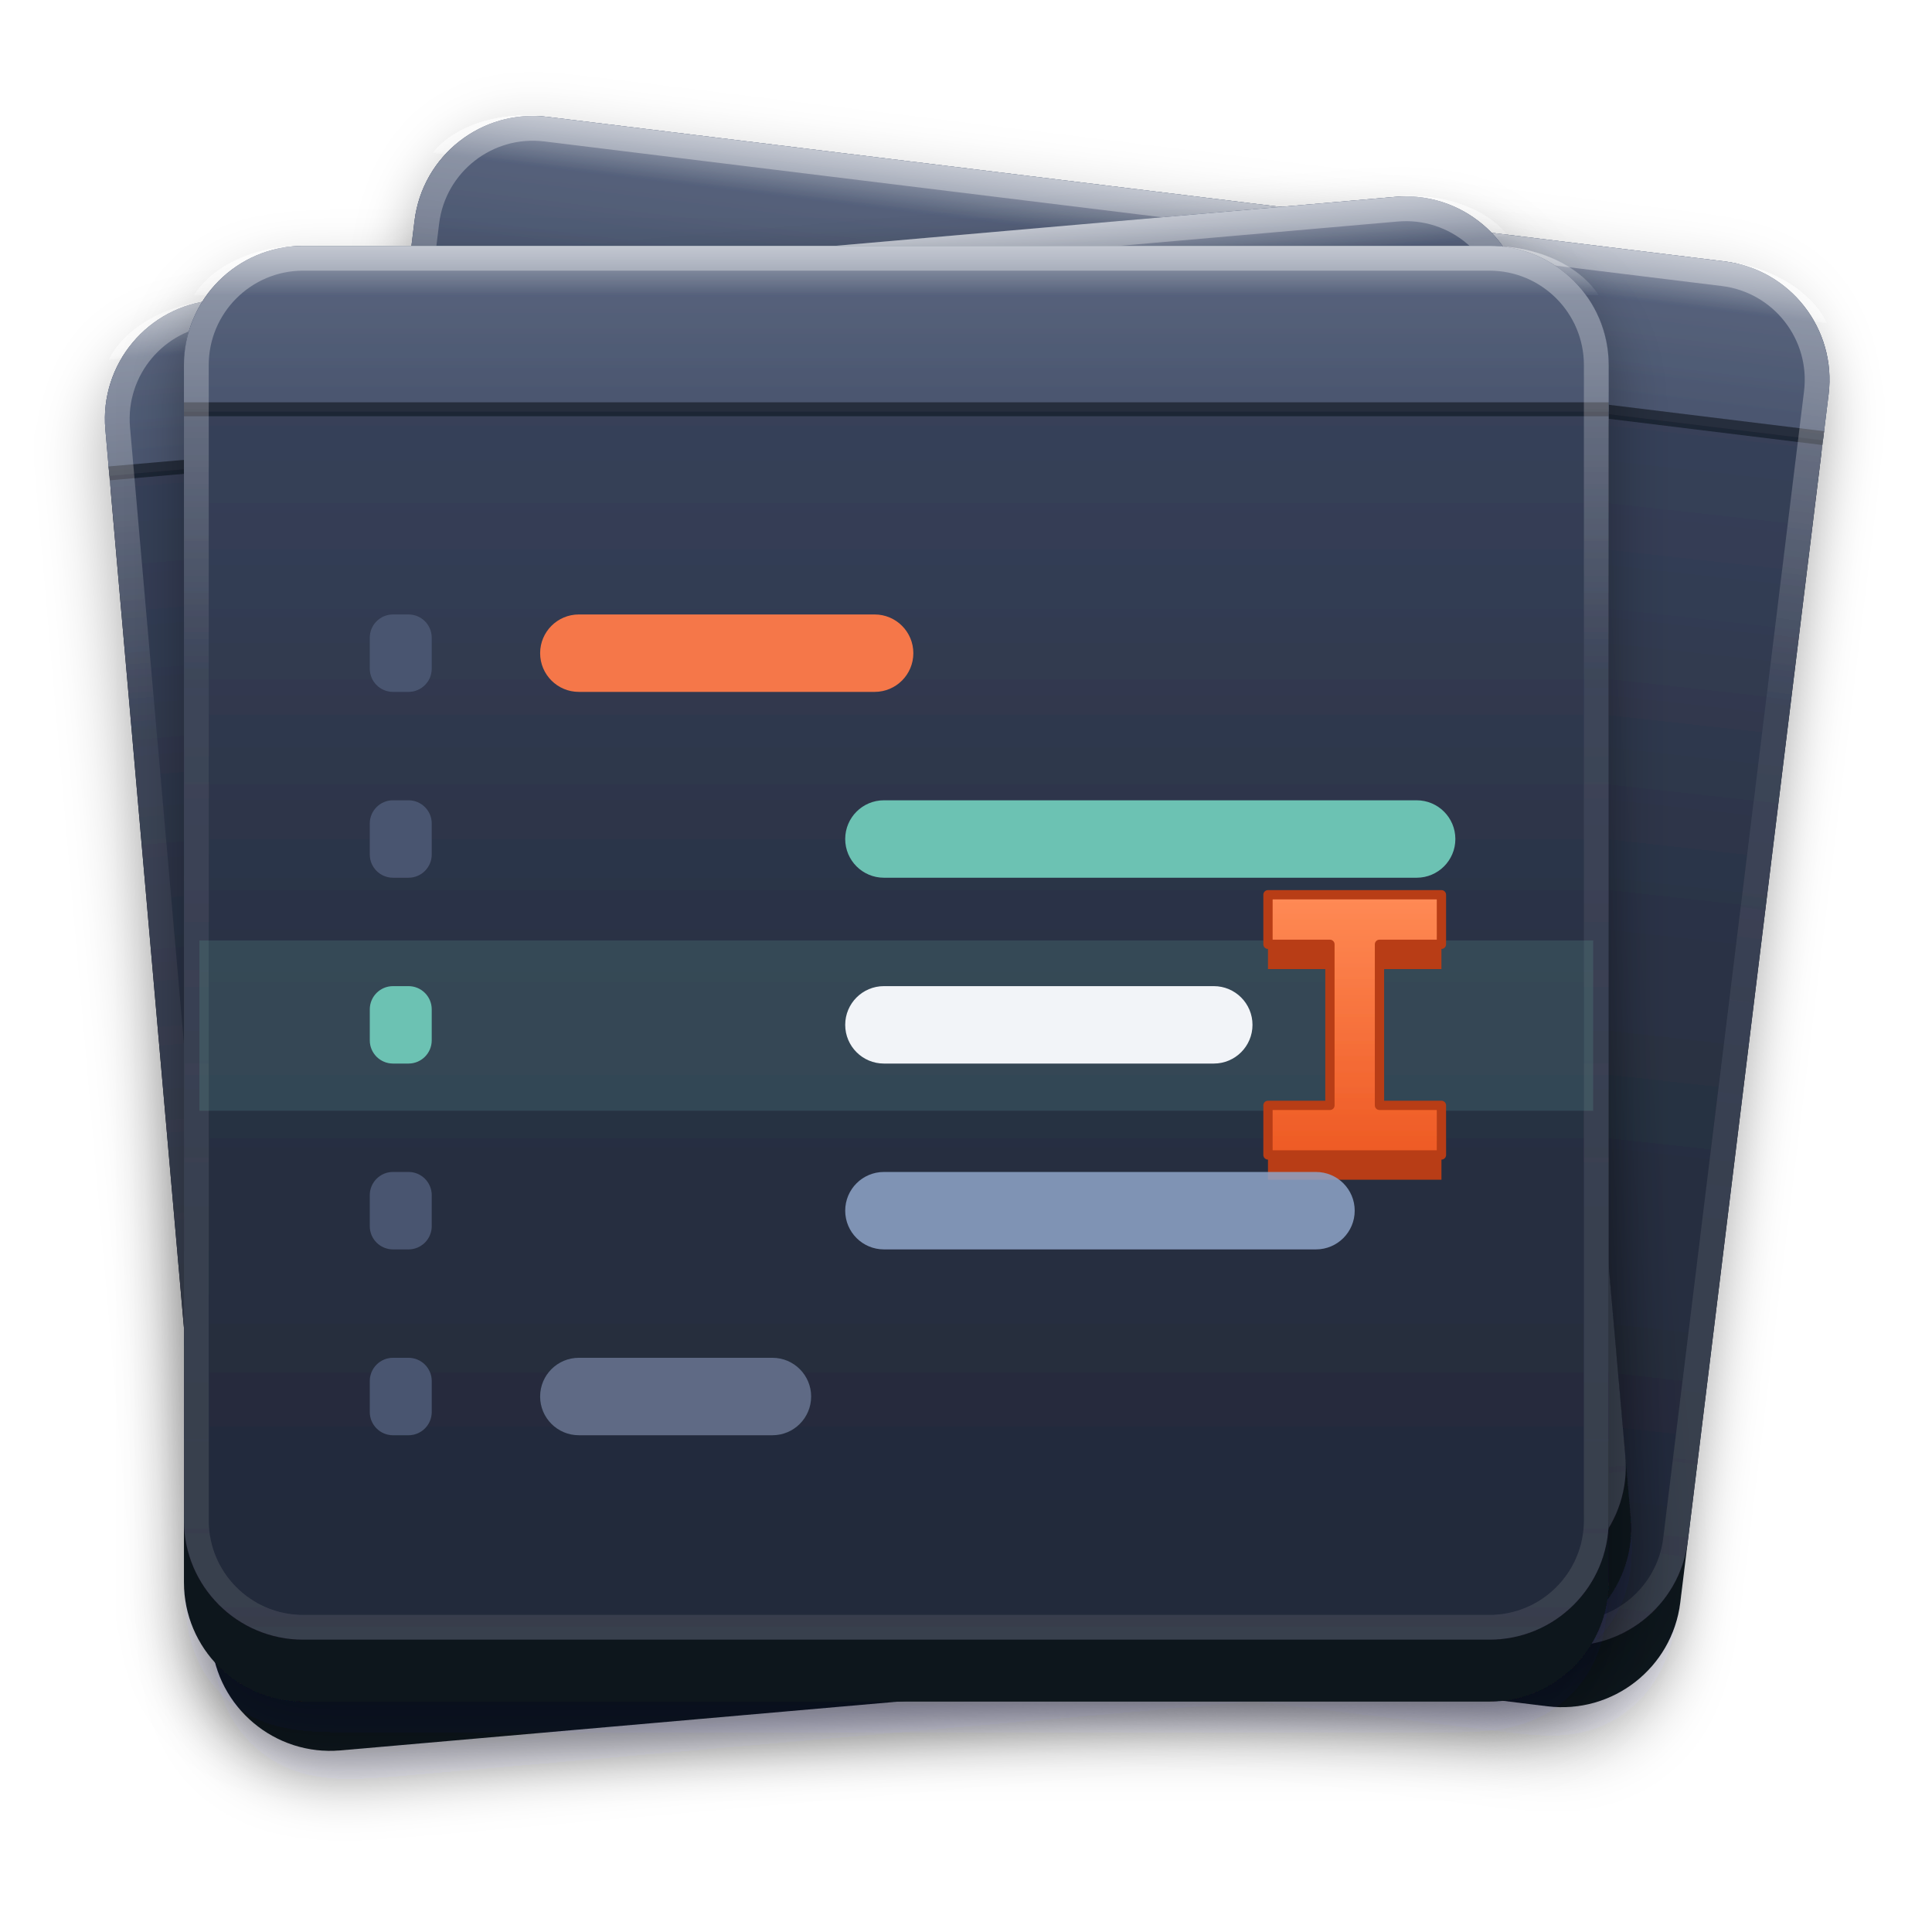
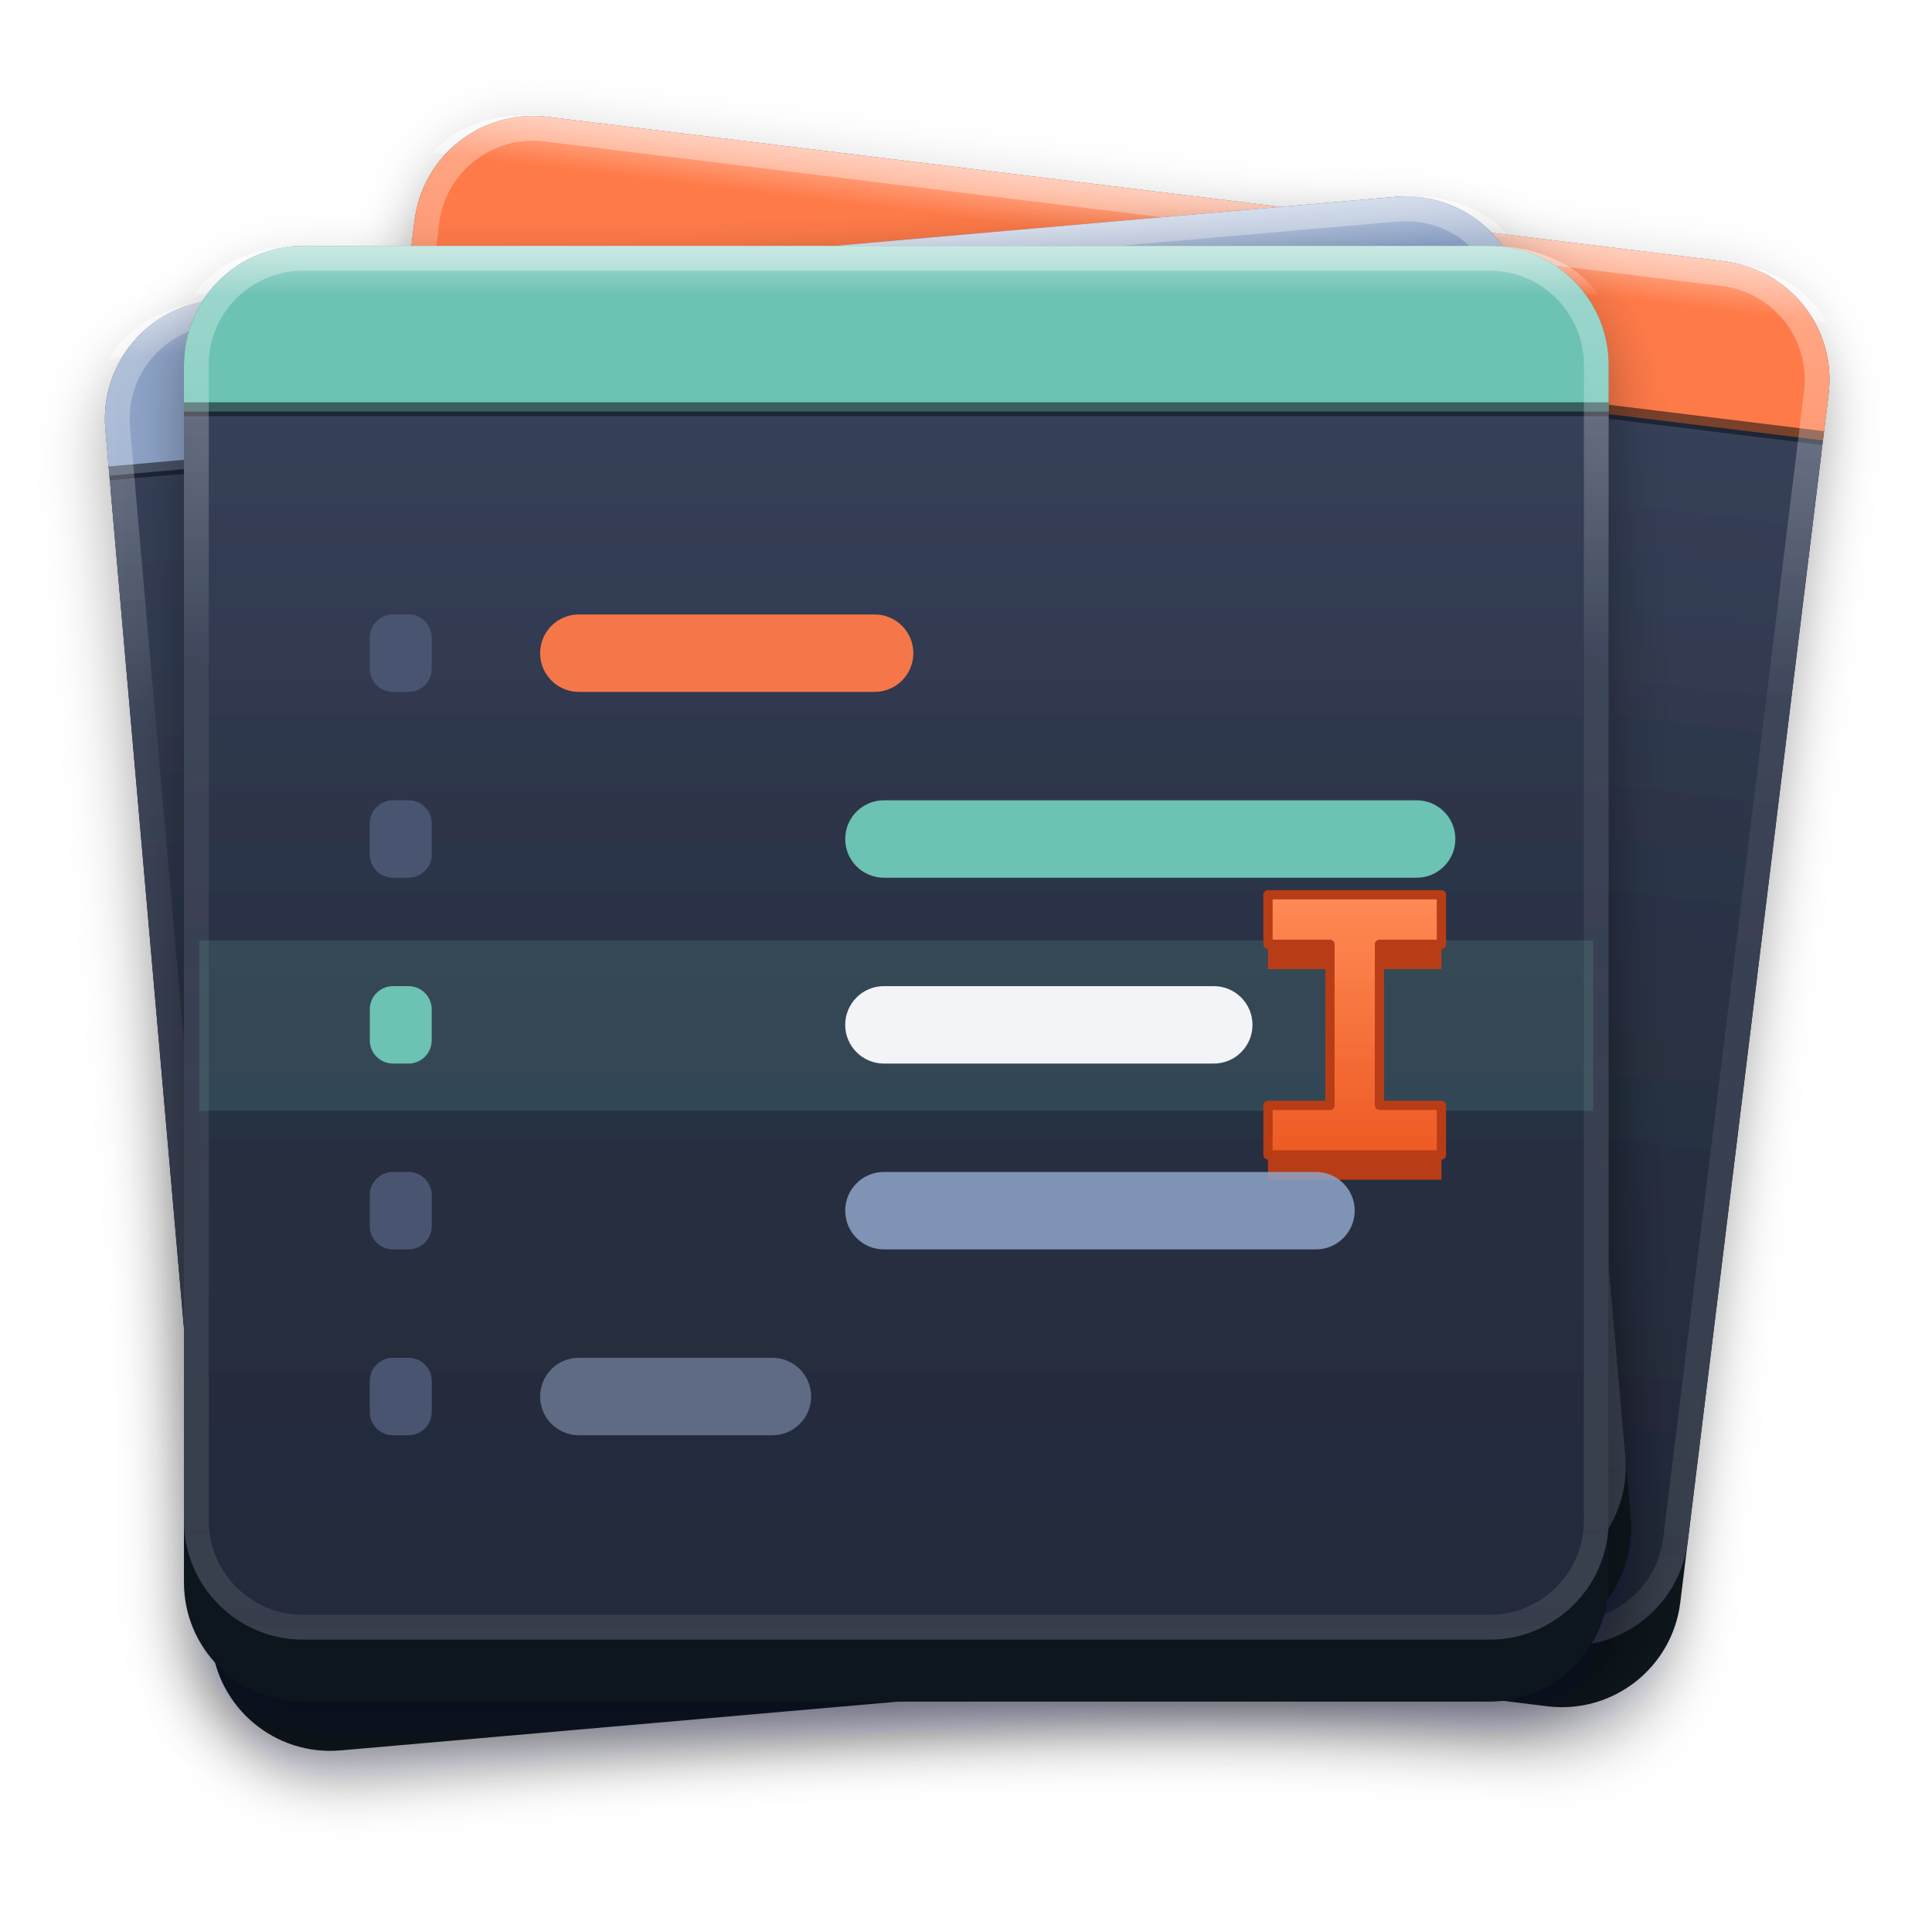
<svg xmlns="http://www.w3.org/2000/svg" role="img" aria-label="ceditor" width="128" height="128" viewBox="0 0 128 128">
  <defs>
    <linearGradient id="coral" x1="0" y1="0" x2="0" y2="1">
      <stop offset="0" stop-color="#FF8A55" />
      <stop offset="1" stop-color="#EE5A24" />
    </linearGradient>
    <linearGradient id="gloss" x1="0" y1="0" x2="0" y2="1">
      <stop offset="0" stop-color="#fff" stop-opacity=".45" />
      <stop offset=".3" stop-color="#fff" stop-opacity="0" />
    </linearGradient>
    <filter id="sh" x="-20%" y="-20%" width="140%" height="150%">
      <feDropShadow dx="0" dy="2" stdDeviation="2" flood-color="#0B0D14" flood-opacity=".35" />
    </filter>
    <linearGradient id="obs" x1="0" y1="0" x2="0" y2="1">
      <stop offset="0" stop-color="#3B4660" />
      <stop offset=".5" stop-color="#2A3245" />
      <stop offset="1" stop-color="#222939" />
    </linearGradient>
    <linearGradient id="rim" x1="0" y1="0" x2="0" y2="1">
      <stop offset="0" stop-color="#fff" stop-opacity=".34" />
      <stop offset=".3" stop-color="#fff" stop-opacity=".06" />
      <stop offset="1" stop-color="#fff" stop-opacity=".1" />
    </linearGradient>
-     <linearGradient id="title" x1="0" y1="0" x2="0" y2="1">
-       <stop offset="0" stop-color="#5A6680" />
-       <stop offset="1" stop-color="#4A556E" />
-     </linearGradient>
  </defs>
  <g transform="translate(64 64) scale(1.026) translate(-50.5 -46.5)">
    <g filter="url(#sh)" transform="rotate(7 56.0 41.0)">
      <rect x="10" y="0" width="92" height="90" rx="7.7" fill="#11151F" />
      <rect x="10" y="-4" width="92" height="90" rx="7.7" fill="url(#obs)" />
-       <path d="M 17.7 -4 H 94.3 A 7.7 7.7 0 0 1 102 3.7 V 6.7 H 10 V 3.7 A 7.7 7.7 0 0 1 17.7 -4 Z" fill="url(#title)" />
+       <path d="M 17.7 -4 H 94.3 A 7.7 7.7 0 0 1 102 3.7 V 6.7 H 10 V 3.7 A 7.7 7.7 0 0 1 17.7 -4 Z" fill="#FF7A48" />
      <rect x="10" y="-4" width="92" height="10.7" rx="7.7" fill="url(#gloss)" />
      <rect x="10" y="6.1" width="92" height=".9" fill="#0B0E16" opacity=".55" />
      <rect x="10.8" y="-3.2" width="90.4" height="88.4" rx="6.9" fill="none" stroke="url(#rim)" stroke-width="1.6" />
    </g>
    <g filter="url(#sh)" transform="rotate(-5 44.0 45.0)">
      <rect x="-2" y="4" width="92" height="90" rx="7.7" fill="#11151F" />
      <rect x="-2" y="0" width="92" height="90" rx="7.7" fill="url(#obs)" />
-       <path d="M 5.7 0 H 82.3 A 7.7 7.7 0 0 1 90 7.7 V 10.7 H -2 V 7.7 A 7.7 7.7 0 0 1 5.7 0 Z" fill="url(#title)" />
+       <path d="M 5.7 0 H 82.3 A 7.7 7.7 0 0 1 90 7.7 V 10.7 H -2 V 7.7 A 7.7 7.7 0 0 1 5.7 0 Z" fill="#8EA4C8" />
      <rect x="-2" y="0" width="92" height="10.7" rx="7.7" fill="url(#gloss)" />
      <rect x="-2" y="10.1" width="92" height=".9" fill="#0B0E16" opacity=".55" />
      <rect x="-1.2" y="0.8" width="90.4" height="88.4" rx="6.9" fill="none" stroke="url(#rim)" stroke-width="1.6" />
    </g>
    <g filter="url(#sh)">
      <rect x="0" y="4" width="92" height="90" rx="7.7" fill="#11151F" />
      <rect x="0" y="0" width="92" height="90" rx="7.7" fill="url(#obs)" />
-       <path d="M 7.7 0 H 84.3 A 7.7 7.7 0 0 1 92 7.7 V 10.7 H 0 V 7.7 A 7.7 7.7 0 0 1 7.7 0 Z" fill="url(#title)" />
+       <path d="M 7.7 0 H 84.3 A 7.7 7.7 0 0 1 92 7.7 V 10.7 H 0 V 7.7 A 7.7 7.7 0 0 1 7.7 0 Z" fill="#6CC2B3" />
      <rect x="0" y="0" width="92" height="10.7" rx="7.7" fill="url(#gloss)" />
      <rect x="0" y="10.1" width="92" height=".9" fill="#0B0E16" opacity=".55" />
      <rect x="0.8" y="0.8" width="90.4" height="88.4" rx="6.9" fill="none" stroke="url(#rim)" stroke-width="1.6" />
      <rect x="12" y="23.8" width="4" height="5" rx="1.5" fill="#4A5570" />
      <rect x="23.0" y="23.8" width="24.1" height="5" rx="2.5" fill="#FF7A48" opacity="0.95" />
      <rect x="12" y="35.8" width="4" height="5" rx="1.5" fill="#4A5570" />
      <rect x="42.7" y="35.8" width="39.4" height="5" rx="2.5" fill="#6CC2B3" opacity="1" />
      <rect x="1" y="44.85" width="90" height="11" fill="#6CC2B3" opacity=".16" />
      <rect x="12" y="47.8" width="4" height="5" rx="1.5" fill="#6CC2B3" />
      <rect x="42.7" y="47.8" width="26.3" height="5" rx="2.5" fill="#F2F4F8" opacity="1" />
      <g transform="translate(36.4 13.9) scale(.4)">
        <path d="M 84 70 H 112 V 78 H 102 V 104 H 112 V 112 H 84 V 104 H 94 V 78 H 84 Z" fill="#B83D16" transform="translate(0 4)" />
        <path d="M 84 70 H 112 V 78 H 102 V 104 H 112 V 112 H 84 V 104 H 94 V 78 H 84 Z" fill="url(#coral)" stroke="#B83D16" stroke-width="1.5" stroke-linejoin="round" />
      </g>
      <rect x="12" y="59.8" width="4" height="5" rx="1.5" fill="#4A5570" />
      <rect x="42.7" y="59.8" width="32.9" height="5" rx="2.5" fill="#8EA4C8" opacity="0.85" />
      <rect x="12" y="71.8" width="4" height="5" rx="1.5" fill="#4A5570" />
      <rect x="23.0" y="71.8" width="17.5" height="5" rx="2.5" fill="#5E6B85" opacity="1" />
    </g>
  </g>
</svg>
